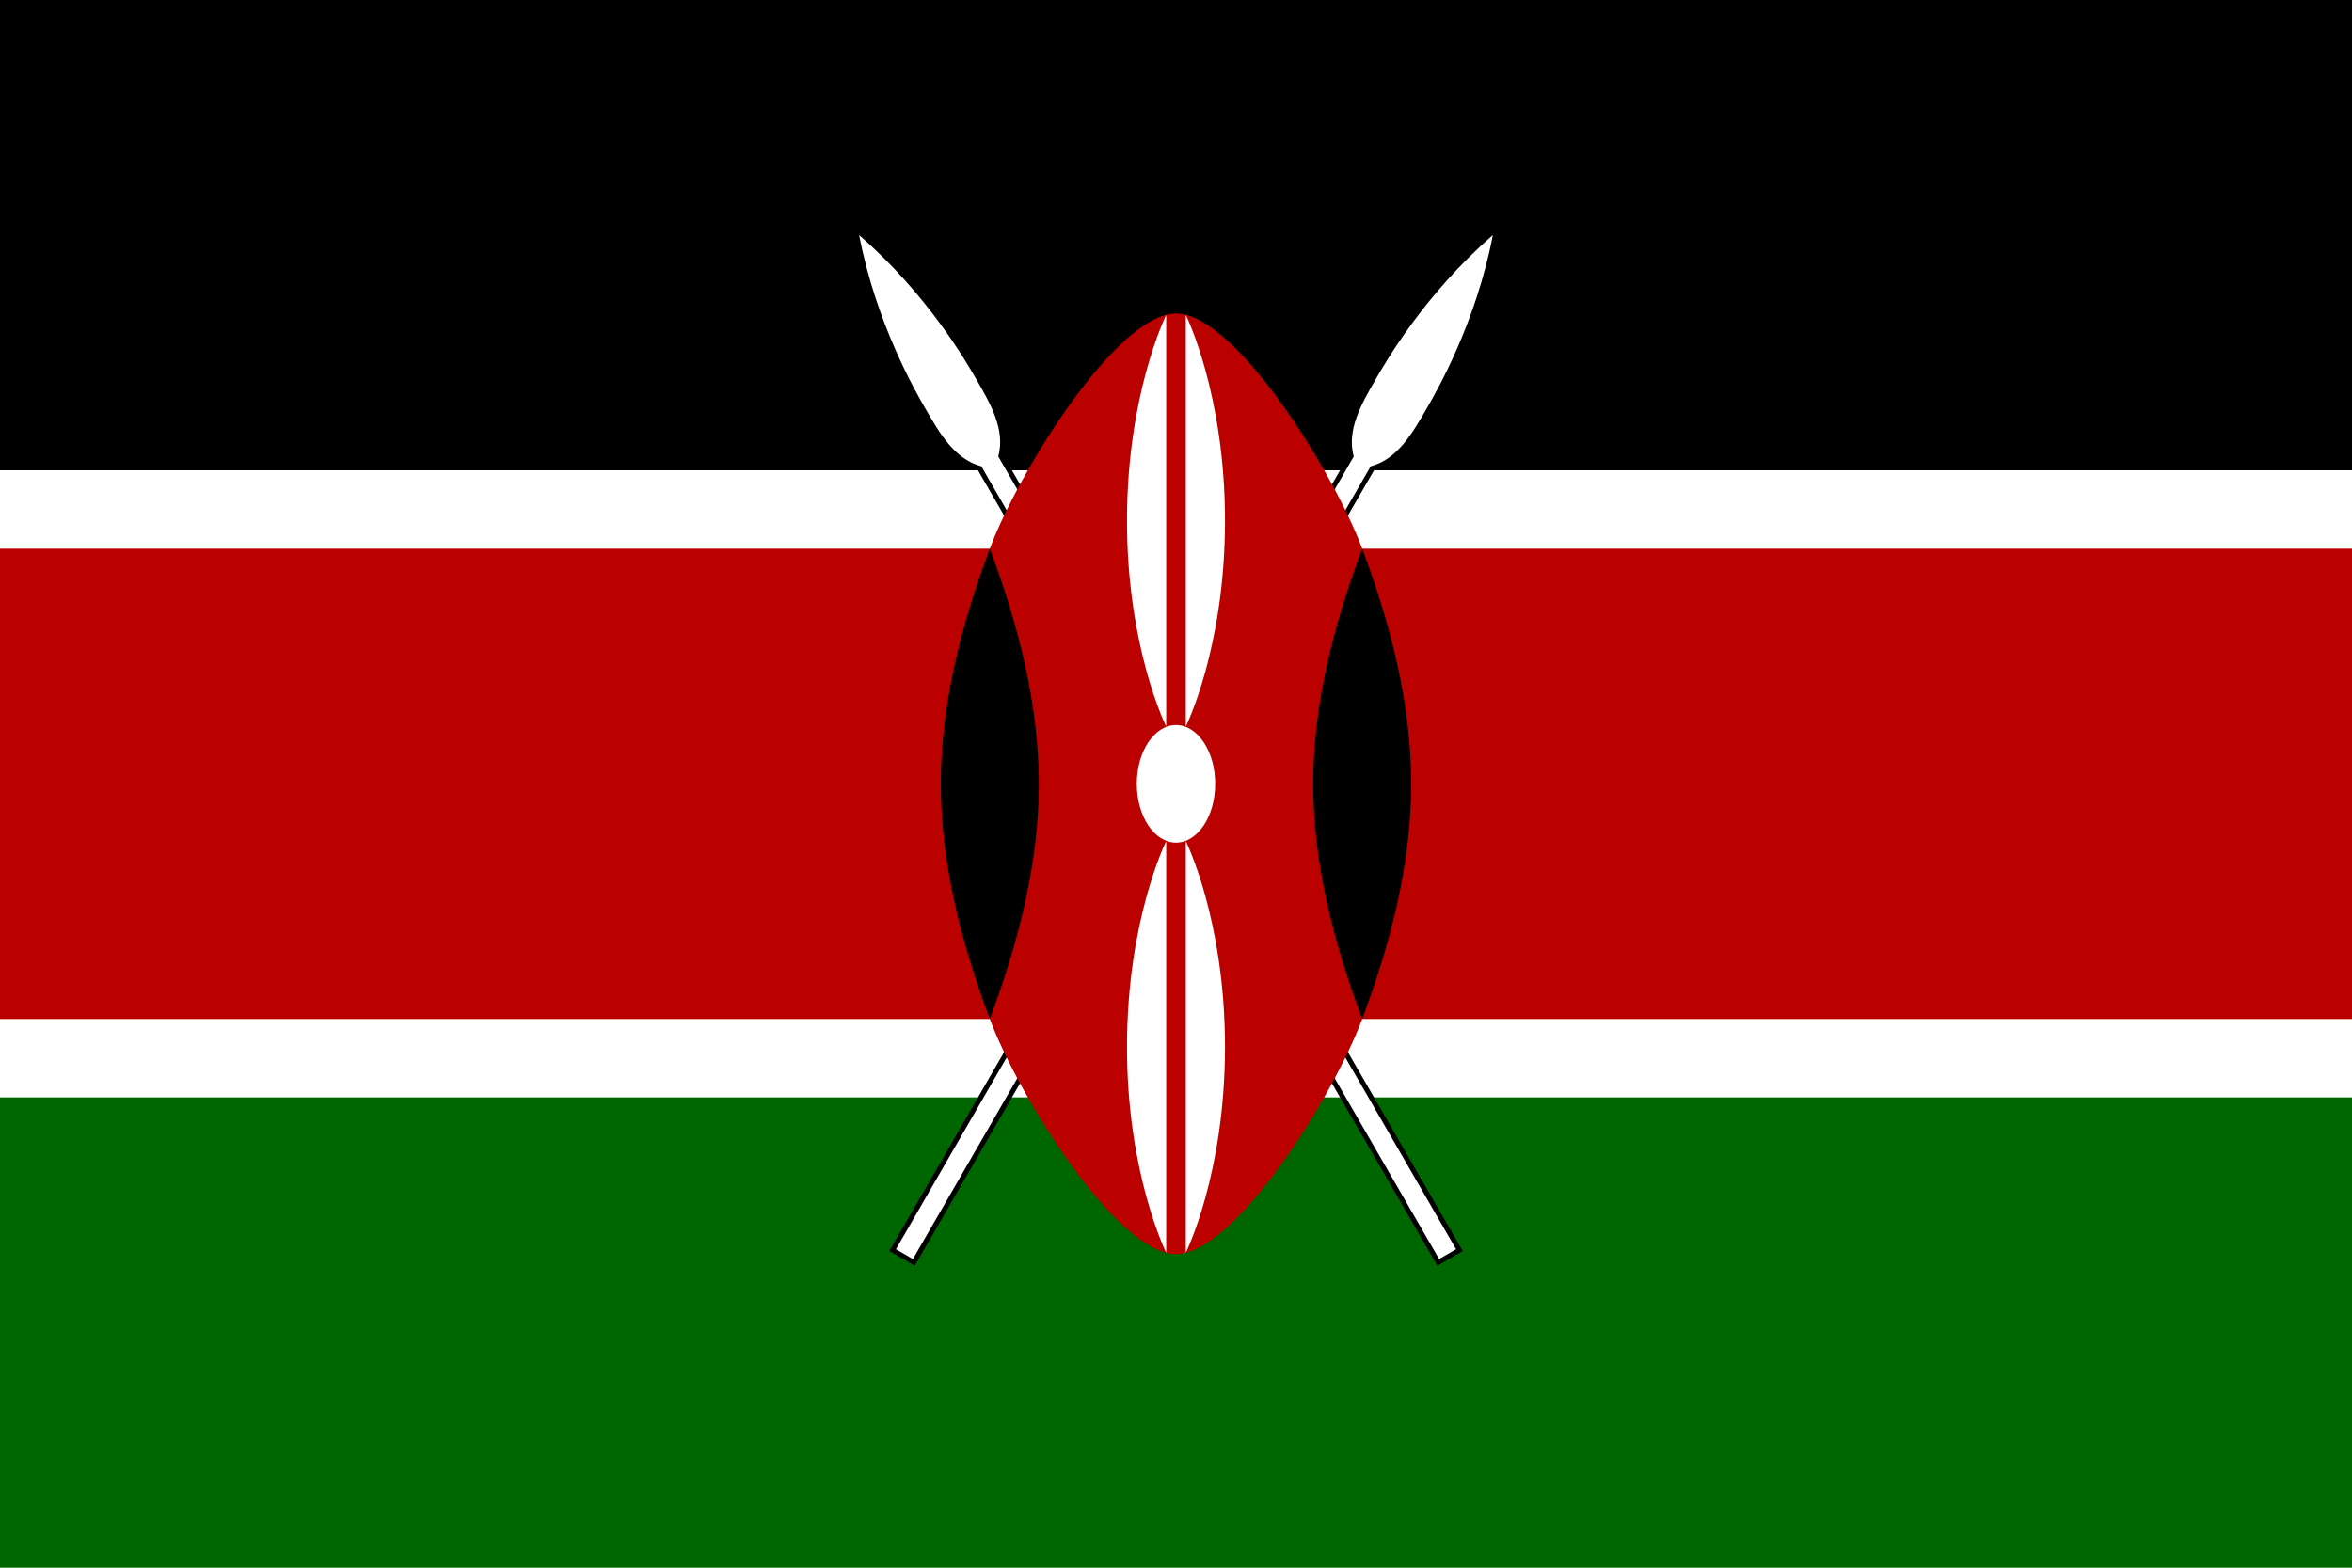
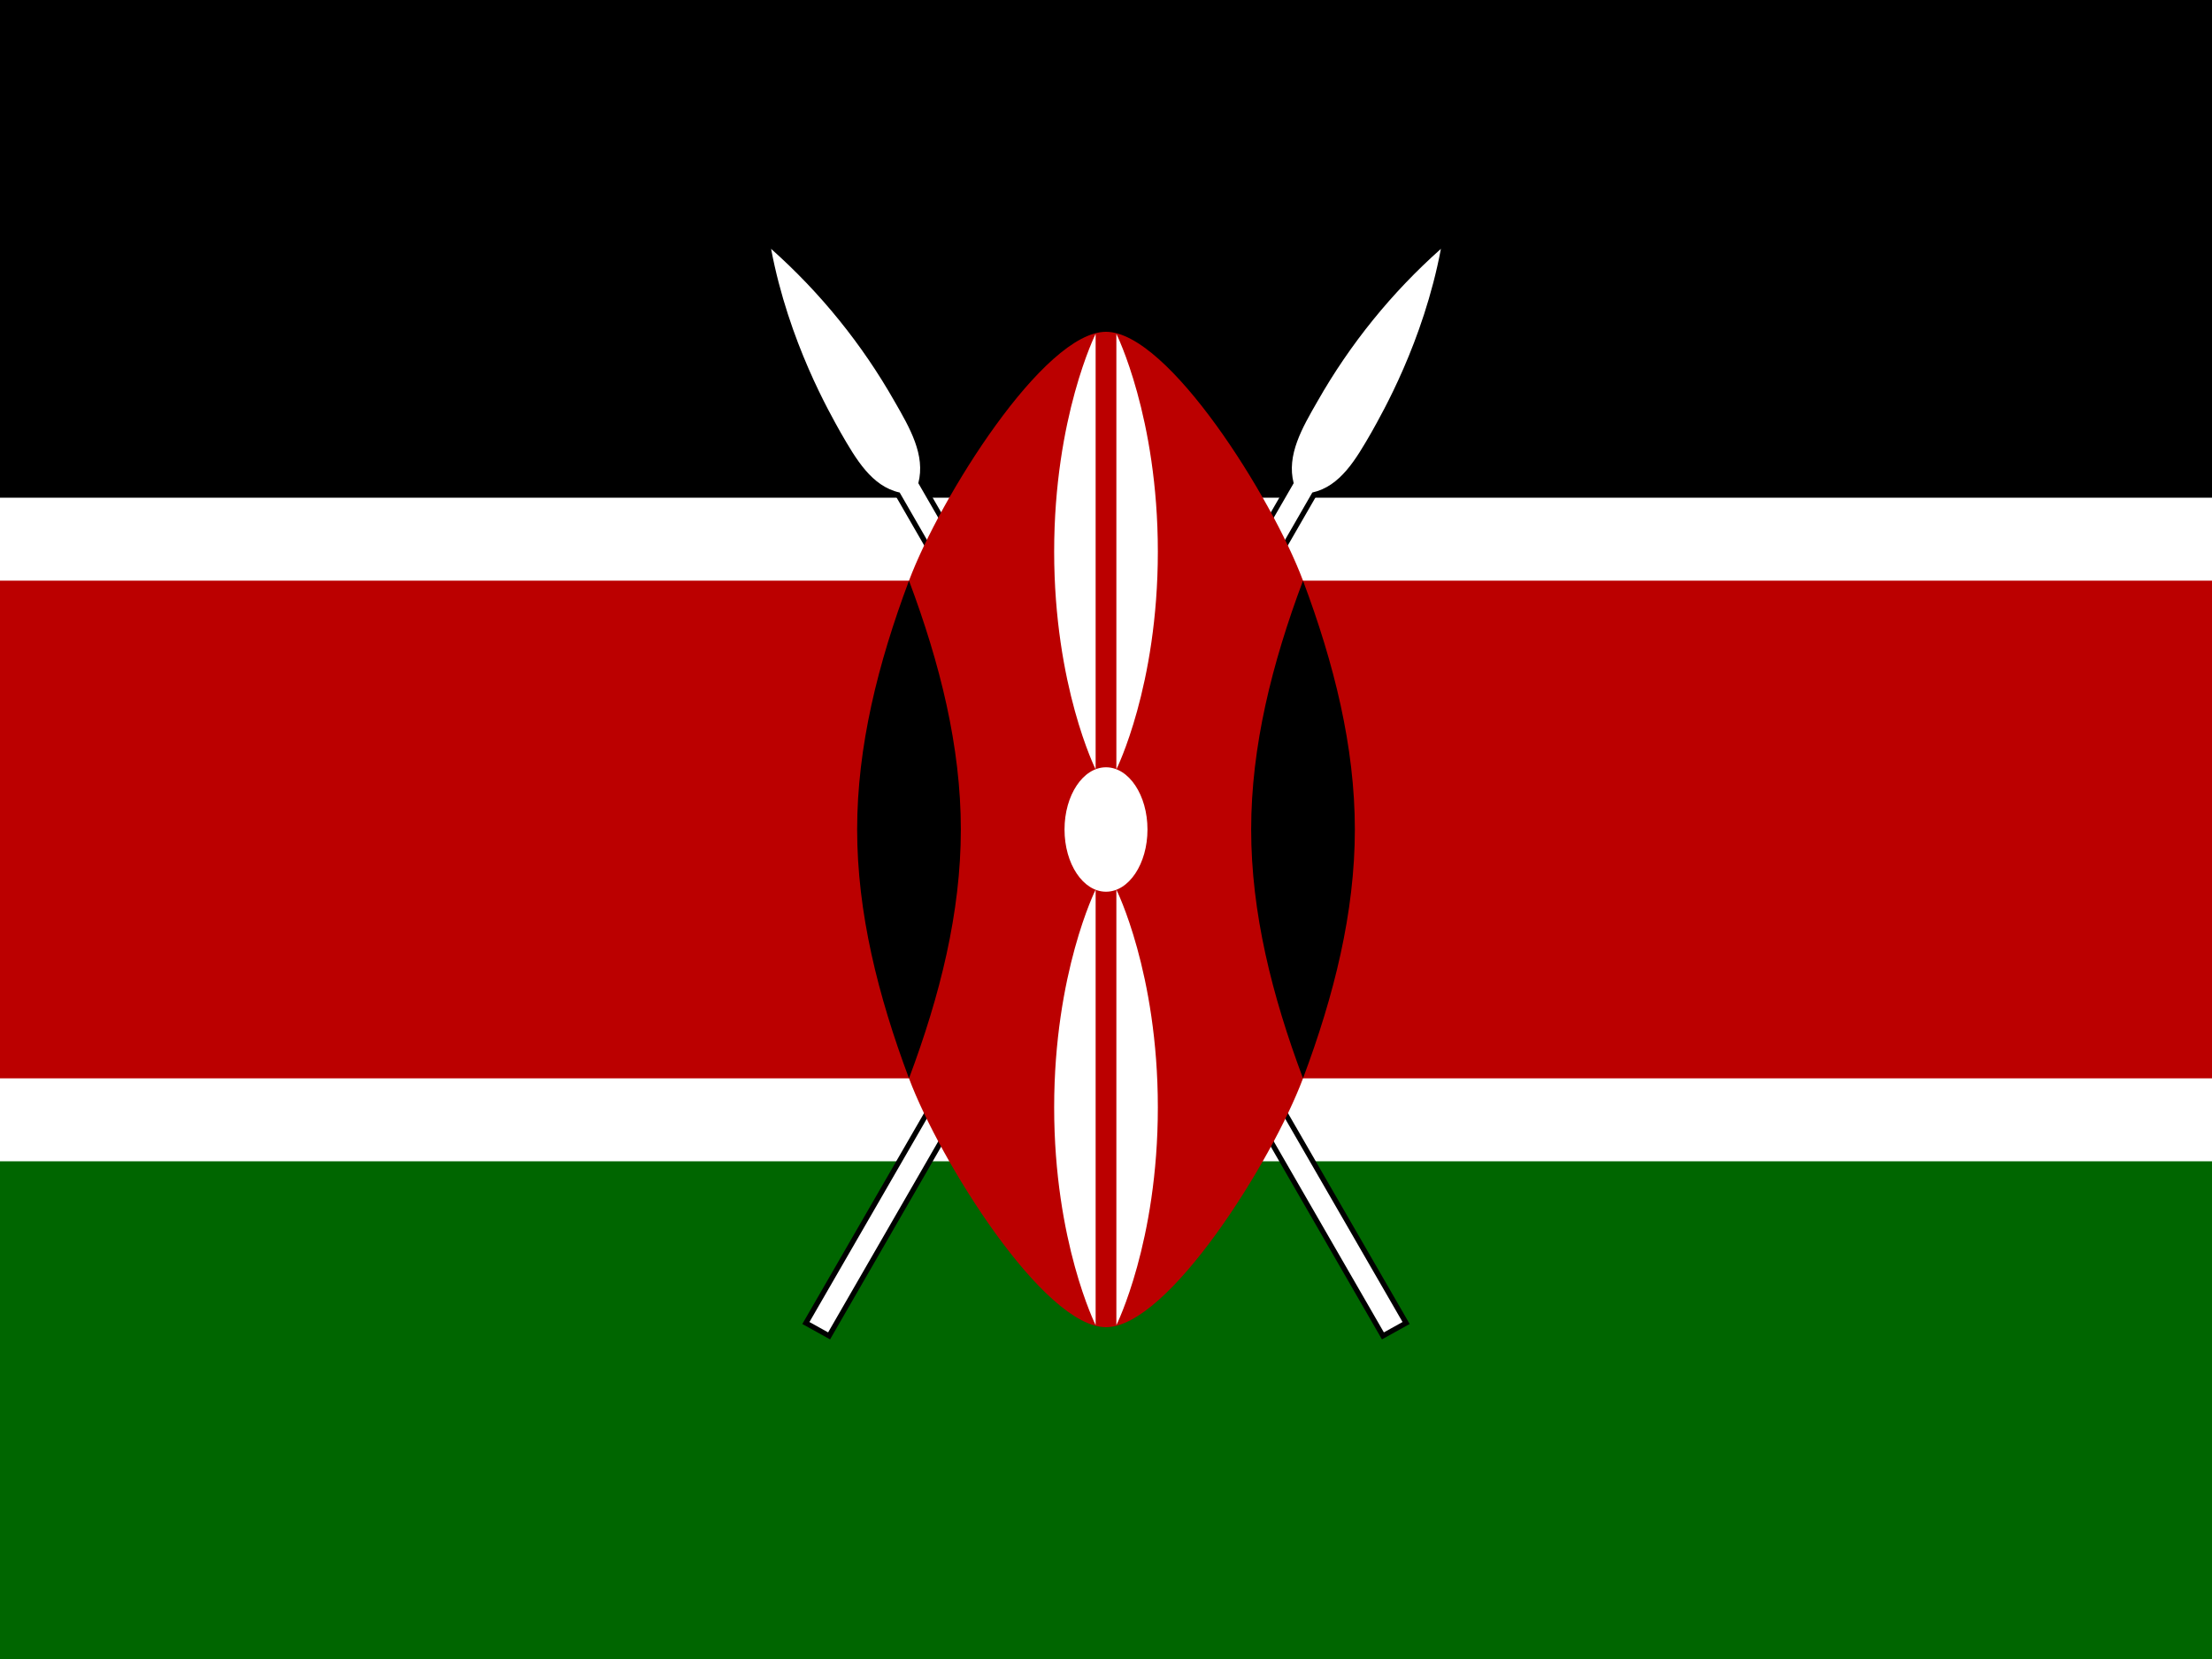
- <svg xmlns="http://www.w3.org/2000/svg" xmlns:xlink="http://www.w3.org/1999/xlink" viewBox="-120 -80 240 160">
+ <svg xmlns="http://www.w3.org/2000/svg" xmlns:xlink="http://www.w3.org/1999/xlink" id="flag-icons-ke" viewBox="0 0 640 480">
  <defs>
-     <path id="spearshape" d="M -1,55.426 h 2 V -38 C 3,-40 3,-43 3,-46 C 3,-48 3,-56 0,-64.663 C -3,-56 -3,-48 -3,-46 C -3,-43 -3,-40 -1,-38 z" stroke-miterlimit="10" transform="rotate(30)" />
+     <path id="a" stroke-miterlimit="10" d="m-28.6 47.5 1.8 1 46.7-81c2.7-.6 4.2-3.2 5.7-5.8 1-1.8 5-8.7 6.7-17.7a58 58 0 0 0-11.9 14.7c-1.5 2.6-3 5.2-2.3 7.9z" />
  </defs>
-   <rect x="-120" y="-80" width="240" height="160" fill="#fff" />
-   <rect x="-120" y="-80" width="240" height="48" />
-   <rect x="-120" y="32" width="240" height="48" fill="#060" />
-   <g id="spear">
-     <use xlink:href="#spearshape" stroke="#000" />
-     <use xlink:href="#spearshape" fill="#fff" />
+   <path fill="#fff" d="M0 0h640v480H0z" />
+   <path d="M0 0h640v144H0z" />
+   <path fill="#060" d="M0 336h640v144H0z" />
+   <g id="b" transform="matrix(3 0 0 3 320 240)">
+     <use xlink:href="#a" width="100%" height="100%" stroke="#000" />
+     <use xlink:href="#a" width="100%" height="100%" fill="#fff" />
  </g>
-   <use xlink:href="#spear" transform="scale(-1,1)" />
-   <path fill="#b00" d="M -120,-24 V 24 H -19 c 3,8 13,24 19,24 s 16,-16 19,-24 H 120 V -24 H 19 c -3,-8 -13,-24 -19,-24 s -16,16 -19,24 z" />
-   <path id="deco_r" d="M 19,24 c 3,-8 5,-16 5,-24 s -2,-16 -5,-24 c -3,8 -5,16 -5,24 s 2,16 5,24" />
-   <use xlink:href="#deco_r" transform="scale(-1,1)" />
-   <g fill="#fff">
+   <use xlink:href="#b" width="100%" height="100%" transform="matrix(-1 0 0 1 640 0)" />
+   <path fill="#b00" d="M640.5 168H377c-9-24-39-72-57-72s-48 48-57 72H-.2v144H263c9 24 39 72 57 72s48-48 57-72h263.5V168z" />
+   <path id="c" d="M377 312c9-24 15-48 15-72s-6-48-15-72c-9 24-15 48-15 72s6 48 15 72" />
+   <use xlink:href="#c" width="100%" height="100%" transform="matrix(-1 0 0 1 640 0)" />
+   <g fill="#fff" transform="matrix(3 0 0 3 320 240)">
    <ellipse rx="4" ry="6" />
-     <path id="deco_br" d="M 1,5.85 c 0,0 4,8 4,21 s -4,21 -4,21 z" />
-     <use xlink:href="#deco_br" transform="scale(-1)" />
-     <use xlink:href="#deco_br" transform="scale(-1,1)" />
-     <use xlink:href="#deco_br" transform="scale(1,-1)" />
+     <path id="d" d="M1 5.8s4 8 4 21-4 21-4 21z" />
+     <use xlink:href="#d" width="100%" height="100%" transform="scale(-1)" />
+     <use xlink:href="#d" width="100%" height="100%" transform="scale(-1 1)" />
+     <use xlink:href="#d" width="100%" height="100%" transform="scale(1 -1)" />
  </g>
</svg>
